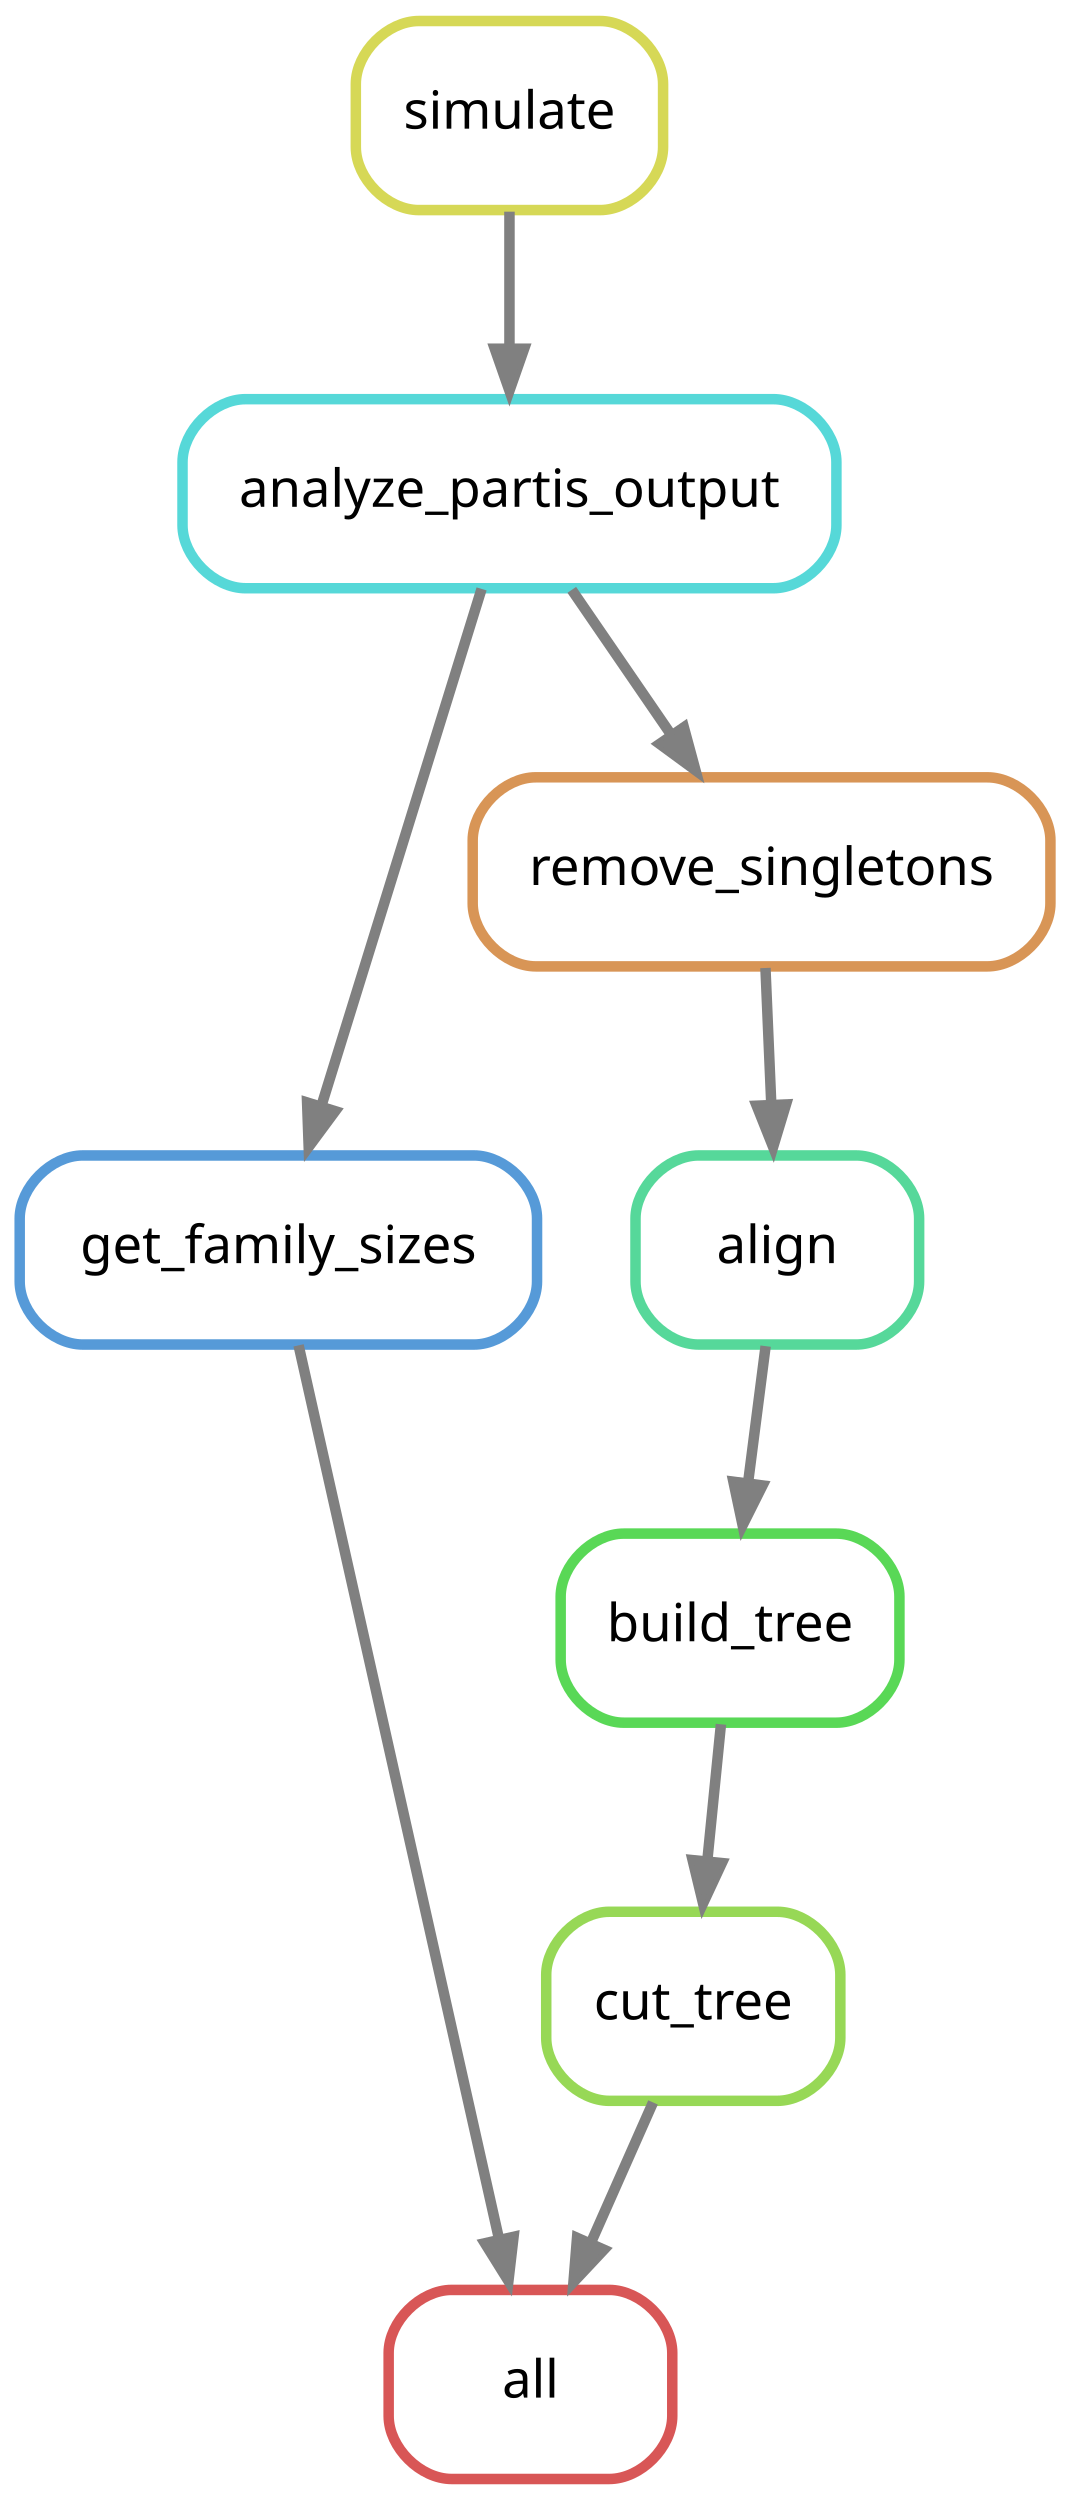
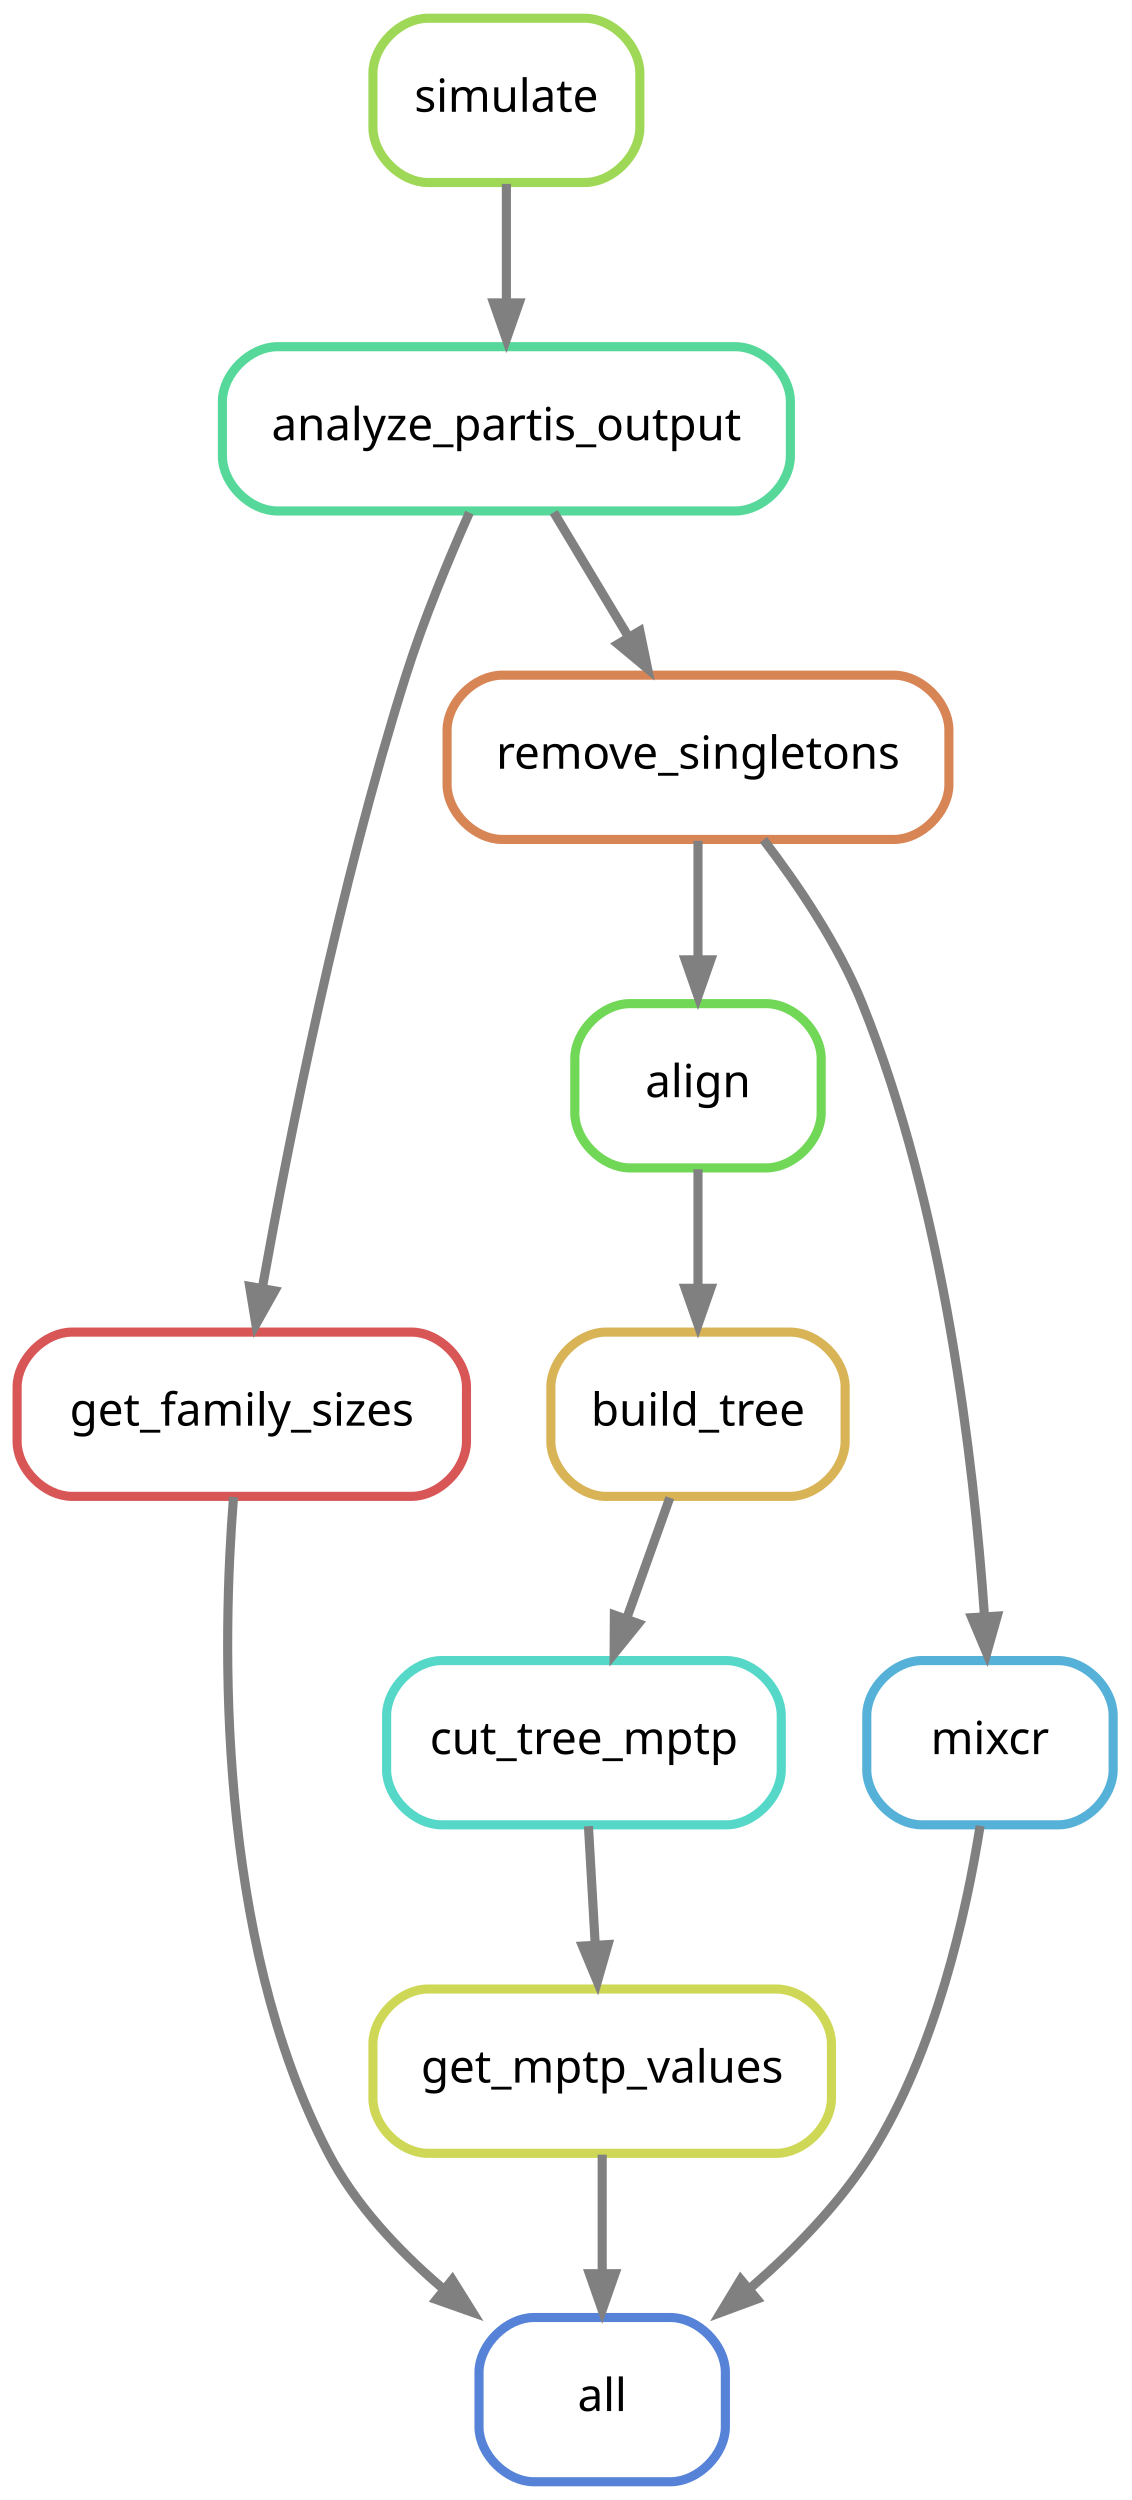
- <svg xmlns="http://www.w3.org/2000/svg" width="204pt" height="476pt" viewBox="0.00 0.00 204.00 476.00">
-   <g id="graph0" class="graph" transform="scale(1 1) rotate(0) translate(4 472)">
-     <polygon fill="white" stroke="white" points="-4,5 -4,-472 201,-472 201,5 -4,5" />
+ <svg xmlns="http://www.w3.org/2000/svg" width="248pt" height="548pt" viewBox="0.00 0.00 248.00 548.00">
+   <g id="graph0" class="graph" transform="scale(1 1) rotate(0) translate(4 544)">
+     <polygon fill="white" stroke="white" points="-4,5 -4,-544 245,-544 245,5 -4,5" />
    <g id="node1" class="node">
-       <path fill="none" stroke="#d85656" stroke-width="2" d="M112,-36C112,-36 82,-36 82,-36 76,-36 70,-30 70,-24 70,-24 70,-12 70,-12 70,-6 76,-0 82,-0 82,-0 112,-0 112,-0 118,-0 124,-6 124,-12 124,-12 124,-24 124,-24 124,-30 118,-36 112,-36" />
-       <text text-anchor="middle" x="97" y="-15.5" font-family="sans" font-size="10.00">all</text>
+       <path fill="none" stroke="#5682d8" stroke-width="2" d="M143,-36C143,-36 113,-36 113,-36 107,-36 101,-30 101,-24 101,-24 101,-12 101,-12 101,-6 107,-0 113,-0 113,-0 143,-0 143,-0 149,-0 155,-6 155,-12 155,-12 155,-24 155,-24 155,-30 149,-36 143,-36" />
+       <text text-anchor="middle" x="128" y="-15.5" font-family="sans" font-size="10.00">all</text>
    </g>
    <g id="node2" class="node">
-       <path fill="none" stroke="#569ad8" stroke-width="2" d="M86.25,-252C86.25,-252 11.75,-252 11.75,-252 5.75,-252 -0.25,-246 -0.25,-240 -0.25,-240 -0.25,-228 -0.25,-228 -0.25,-222 5.75,-216 11.75,-216 11.75,-216 86.25,-216 86.25,-216 92.25,-216 98.25,-222 98.25,-228 98.25,-228 98.25,-240 98.25,-240 98.25,-246 92.25,-252 86.25,-252" />
+       <path fill="none" stroke="#d85656" stroke-width="2" d="M86.25,-252C86.25,-252 11.75,-252 11.75,-252 5.75,-252 -0.25,-246 -0.25,-240 -0.25,-240 -0.25,-228 -0.25,-228 -0.25,-222 5.75,-216 11.75,-216 11.75,-216 86.25,-216 86.25,-216 92.25,-216 98.25,-222 98.25,-228 98.25,-228 98.25,-240 98.25,-240 98.25,-246 92.25,-252 86.25,-252" />
      <text text-anchor="middle" x="49" y="-231.5" font-family="sans" font-size="10.00">get_family_sizes</text>
    </g>
    <g id="edge2" class="edge">
-       <path fill="none" stroke="grey" stroke-width="2" d="M52.847,-215.849C61.167,-178.753 80.893,-90.81 90.921,-46.103" />
-       <polygon fill="grey" stroke="grey" points="94.361,-46.756 93.135,-36.233 87.531,-45.224 94.361,-46.756" />
+       <path fill="none" stroke="grey" stroke-width="2" d="M47.191,-215.861C44.743,-185.113 43.194,-119.374 68,-72 73.893,-60.745 83.227,-50.771 92.794,-42.597" />
+       <polygon fill="grey" stroke="grey" points="95.202,-45.153 100.814,-36.166 90.823,-39.691 95.202,-45.153" />
    </g>
    <g id="node3" class="node">
-       <path fill="none" stroke="#56d8d8" stroke-width="2" d="M143.25,-396C143.25,-396 42.75,-396 42.75,-396 36.75,-396 30.75,-390 30.75,-384 30.75,-384 30.75,-372 30.75,-372 30.75,-366 36.75,-360 42.75,-360 42.75,-360 143.25,-360 143.25,-360 149.25,-360 155.25,-366 155.25,-372 155.25,-372 155.25,-384 155.25,-384 155.25,-390 149.25,-396 143.25,-396" />
-       <text text-anchor="middle" x="93" y="-375.5" font-family="sans" font-size="10.00">analyze_partis_output</text>
+       <path fill="none" stroke="#56d89a" stroke-width="2" d="M157.25,-468C157.25,-468 56.75,-468 56.75,-468 50.75,-468 44.75,-462 44.75,-456 44.75,-456 44.75,-444 44.75,-444 44.75,-438 50.75,-432 56.75,-432 56.75,-432 157.25,-432 157.25,-432 163.25,-432 169.25,-438 169.25,-444 169.25,-444 169.25,-456 169.25,-456 169.25,-462 163.25,-468 157.25,-468" />
+       <text text-anchor="middle" x="107" y="-447.5" font-family="sans" font-size="10.00">analyze_partis_output</text>
+     </g>
+     <g id="edge4" class="edge">
+       <path fill="none" stroke="grey" stroke-width="2" d="M98.888,-431.618C94.35,-421.407 88.85,-408.157 85,-396 70.393,-349.88 59.39,-294.532 53.593,-262.21" />
+       <polygon fill="grey" stroke="grey" points="57.008,-261.421 51.829,-252.178 50.114,-262.633 57.008,-261.421" />
+     </g>
+     <g id="node9" class="node">
+       <path fill="none" stroke="#d88556" stroke-width="2" d="M192,-396C192,-396 106,-396 106,-396 100,-396 94,-390 94,-384 94,-384 94,-372 94,-372 94,-366 100,-360 106,-360 106,-360 192,-360 192,-360 198,-360 204,-366 204,-372 204,-372 204,-384 204,-384 204,-390 198,-396 192,-396" />
+       <text text-anchor="middle" x="149" y="-375.5" font-family="sans" font-size="10.00">remove_singletons</text>
+     </g>
+     <g id="edge10" class="edge">
+       <path fill="none" stroke="grey" stroke-width="2" d="M117.382,-431.697C122.265,-423.559 128.187,-413.689 133.579,-404.701" />
+       <polygon fill="grey" stroke="grey" points="136.594,-406.48 138.737,-396.104 130.591,-402.879 136.594,-406.48" />
+     </g>
+     <g id="node4" class="node">
+       <path fill="none" stroke="#9fd856" stroke-width="2" d="M124.25,-540C124.25,-540 89.75,-540 89.75,-540 83.75,-540 77.75,-534 77.75,-528 77.75,-528 77.75,-516 77.75,-516 77.75,-510 83.75,-504 89.75,-504 89.75,-504 124.25,-504 124.25,-504 130.25,-504 136.25,-510 136.25,-516 136.25,-516 136.25,-528 136.25,-528 136.25,-534 130.25,-540 124.25,-540" />
+       <text text-anchor="middle" x="107" y="-519.5" font-family="sans" font-size="10.00">simulate</text>
+     </g>
+     <g id="edge5" class="edge">
+       <path fill="none" stroke="grey" stroke-width="2" d="M107,-503.697C107,-495.983 107,-486.712 107,-478.112" />
+       <polygon fill="grey" stroke="grey" points="110.5,-478.104 107,-468.104 103.5,-478.104 110.5,-478.104" />
+     </g>
+     <g id="node5" class="node">
+       <path fill="none" stroke="#ced856" stroke-width="2" d="M166.25,-108C166.25,-108 89.75,-108 89.75,-108 83.75,-108 77.75,-102 77.75,-96 77.75,-96 77.75,-84 77.75,-84 77.75,-78 83.75,-72 89.75,-72 89.75,-72 166.25,-72 166.25,-72 172.25,-72 178.25,-78 178.25,-84 178.25,-84 178.25,-96 178.25,-96 178.25,-102 172.25,-108 166.25,-108" />
+       <text text-anchor="middle" x="128" y="-87.5" font-family="sans" font-size="10.00">get_mptp_values</text>
+     </g>
+     <g id="edge1" class="edge">
+       <path fill="none" stroke="grey" stroke-width="2" d="M128,-71.697C128,-63.983 128,-54.712 128,-46.112" />
+       <polygon fill="grey" stroke="grey" points="131.5,-46.104 128,-36.104 124.5,-46.104 131.5,-46.104" />
+     </g>
+     <g id="node6" class="node">
+       <path fill="none" stroke="#56d8c9" stroke-width="2" d="M155.25,-180C155.25,-180 92.75,-180 92.75,-180 86.75,-180 80.75,-174 80.75,-168 80.75,-168 80.75,-156 80.75,-156 80.75,-150 86.75,-144 92.75,-144 92.75,-144 155.25,-144 155.25,-144 161.25,-144 167.25,-150 167.25,-156 167.25,-156 167.25,-168 167.25,-168 167.25,-174 161.25,-180 155.25,-180" />
+       <text text-anchor="middle" x="124" y="-159.5" font-family="sans" font-size="10.00">cut_tree_mptp</text>
+     </g>
+     <g id="edge6" class="edge">
+       <path fill="none" stroke="grey" stroke-width="2" d="M124.989,-143.697C125.43,-135.983 125.959,-126.712 126.451,-118.112" />
+       <polygon fill="grey" stroke="grey" points="129.946,-118.288 127.023,-108.104 122.958,-117.888 129.946,-118.288" />
+     </g>
+     <g id="node7" class="node">
+       <path fill="none" stroke="#d8b456" stroke-width="2" d="M169.25,-252C169.25,-252 128.75,-252 128.75,-252 122.75,-252 116.75,-246 116.75,-240 116.75,-240 116.75,-228 116.75,-228 116.75,-222 122.75,-216 128.75,-216 128.75,-216 169.25,-216 169.25,-216 175.25,-216 181.25,-222 181.25,-228 181.25,-228 181.25,-240 181.25,-240 181.25,-246 175.25,-252 169.25,-252" />
+       <text text-anchor="middle" x="149" y="-231.5" font-family="sans" font-size="10.00">build_tree</text>
+     </g>
+     <g id="edge7" class="edge">
+       <path fill="none" stroke="grey" stroke-width="2" d="M142.82,-215.697C140.005,-207.813 136.609,-198.304 133.481,-189.546" />
+       <polygon fill="grey" stroke="grey" points="136.768,-188.345 130.109,-180.104 130.176,-190.699 136.768,-188.345" />
+     </g>
+     <g id="node8" class="node">
+       <path fill="none" stroke="#70d856" stroke-width="2" d="M164,-324C164,-324 134,-324 134,-324 128,-324 122,-318 122,-312 122,-312 122,-300 122,-300 122,-294 128,-288 134,-288 134,-288 164,-288 164,-288 170,-288 176,-294 176,-300 176,-300 176,-312 176,-312 176,-318 170,-324 164,-324" />
+       <text text-anchor="middle" x="149" y="-303.5" font-family="sans" font-size="10.00">align</text>
+     </g>
+     <g id="edge8" class="edge">
+       <path fill="none" stroke="grey" stroke-width="2" d="M149,-287.697C149,-279.983 149,-270.712 149,-262.112" />
+       <polygon fill="grey" stroke="grey" points="152.5,-262.104 149,-252.104 145.5,-262.104 152.5,-262.104" />
+     </g>
+     <g id="edge9" class="edge">
+       <path fill="none" stroke="grey" stroke-width="2" d="M149,-359.697C149,-351.983 149,-342.712 149,-334.112" />
+       <polygon fill="grey" stroke="grey" points="152.5,-334.104 149,-324.104 145.5,-334.104 152.5,-334.104" />
+     </g>
+     <g id="node10" class="node">
+       <path fill="none" stroke="#56b1d8" stroke-width="2" d="M228,-180C228,-180 198,-180 198,-180 192,-180 186,-174 186,-168 186,-168 186,-156 186,-156 186,-150 192,-144 198,-144 198,-144 228,-144 228,-144 234,-144 240,-150 240,-156 240,-156 240,-168 240,-168 240,-174 234,-180 228,-180" />
+       <text text-anchor="middle" x="213" y="-159.5" font-family="sans" font-size="10.00">mixcr</text>
+     </g>
+     <g id="edge11" class="edge">
+       <path fill="none" stroke="grey" stroke-width="2" d="M163.356,-359.93C170.941,-350.035 179.744,-336.992 185,-324 203.067,-279.341 209.485,-223.092 211.759,-190.277" />
+       <polygon fill="grey" stroke="grey" points="215.265,-190.292 212.382,-180.097 208.278,-189.864 215.265,-190.292" />
    </g>
    <g id="edge3" class="edge">
-       <path fill="none" stroke="grey" stroke-width="2" d="M87.693,-359.871C80.161,-335.564 66.296,-290.819 57.37,-262.013" />
-       <polygon fill="grey" stroke="grey" points="60.629,-260.705 54.326,-252.189 53.943,-262.777 60.629,-260.705" />
-     </g>
-     <g id="node8" class="node">
-       <path fill="none" stroke="#d89556" stroke-width="2" d="M184,-324C184,-324 98,-324 98,-324 92,-324 86,-318 86,-312 86,-312 86,-300 86,-300 86,-294 92,-288 98,-288 98,-288 184,-288 184,-288 190,-288 196,-294 196,-300 196,-300 196,-312 196,-312 196,-318 190,-324 184,-324" />
-       <text text-anchor="middle" x="141" y="-303.5" font-family="sans" font-size="10.00">remove_singletons</text>
-     </g>
-     <g id="edge8" class="edge">
-       <path fill="none" stroke="grey" stroke-width="2" d="M104.865,-359.697C110.503,-351.474 117.354,-341.483 123.569,-332.421" />
-       <polygon fill="grey" stroke="grey" points="126.503,-334.331 129.271,-324.104 120.729,-330.372 126.503,-334.331" />
-     </g>
-     <g id="node4" class="node">
-       <path fill="none" stroke="#d6d856" stroke-width="2" d="M110.25,-468C110.25,-468 75.75,-468 75.75,-468 69.75,-468 63.75,-462 63.75,-456 63.75,-456 63.75,-444 63.75,-444 63.75,-438 69.75,-432 75.75,-432 75.75,-432 110.25,-432 110.25,-432 116.25,-432 122.25,-438 122.25,-444 122.25,-444 122.25,-456 122.25,-456 122.25,-462 116.25,-468 110.25,-468" />
-       <text text-anchor="middle" x="93" y="-447.5" font-family="sans" font-size="10.00">simulate</text>
-     </g>
-     <g id="edge4" class="edge">
-       <path fill="none" stroke="grey" stroke-width="2" d="M93,-431.697C93,-423.983 93,-414.712 93,-406.112" />
-       <polygon fill="grey" stroke="grey" points="96.5,-406.104 93,-396.104 89.5,-406.104 96.5,-406.104" />
-     </g>
-     <g id="node5" class="node">
-       <path fill="none" stroke="#97d856" stroke-width="2" d="M144,-108C144,-108 112,-108 112,-108 106,-108 100,-102 100,-96 100,-96 100,-84 100,-84 100,-78 106,-72 112,-72 112,-72 144,-72 144,-72 150,-72 156,-78 156,-84 156,-84 156,-96 156,-96 156,-102 150,-108 144,-108" />
-       <text text-anchor="middle" x="128" y="-87.5" font-family="sans" font-size="10.00">cut_tree</text>
-     </g>
-     <g id="edge1" class="edge">
-       <path fill="none" stroke="grey" stroke-width="2" d="M120.337,-71.697C116.808,-63.728 112.544,-54.099 108.631,-45.264" />
-       <polygon fill="grey" stroke="grey" points="111.824,-43.831 104.575,-36.104 105.424,-46.665 111.824,-43.831" />
-     </g>
-     <g id="node6" class="node">
-       <path fill="none" stroke="#59d856" stroke-width="2" d="M155.25,-180C155.25,-180 114.75,-180 114.75,-180 108.75,-180 102.75,-174 102.75,-168 102.75,-168 102.75,-156 102.75,-156 102.75,-150 108.75,-144 114.75,-144 114.75,-144 155.25,-144 155.25,-144 161.25,-144 167.25,-150 167.25,-156 167.25,-156 167.25,-168 167.25,-168 167.25,-174 161.25,-180 155.25,-180" />
-       <text text-anchor="middle" x="135" y="-159.5" font-family="sans" font-size="10.00">build_tree</text>
-     </g>
-     <g id="edge5" class="edge">
-       <path fill="none" stroke="grey" stroke-width="2" d="M133.27,-143.697C132.498,-135.983 131.571,-126.712 130.711,-118.112" />
-       <polygon fill="grey" stroke="grey" points="134.188,-117.706 129.71,-108.104 127.223,-118.403 134.188,-117.706" />
-     </g>
-     <g id="node7" class="node">
-       <path fill="none" stroke="#56d89a" stroke-width="2" d="M159,-252C159,-252 129,-252 129,-252 123,-252 117,-246 117,-240 117,-240 117,-228 117,-228 117,-222 123,-216 129,-216 129,-216 159,-216 159,-216 165,-216 171,-222 171,-228 171,-228 171,-240 171,-240 171,-246 165,-252 159,-252" />
-       <text text-anchor="middle" x="144" y="-231.5" font-family="sans" font-size="10.00">align</text>
-     </g>
-     <g id="edge6" class="edge">
-       <path fill="none" stroke="grey" stroke-width="2" d="M141.775,-215.697C140.783,-207.983 139.592,-198.712 138.486,-190.112" />
-       <polygon fill="grey" stroke="grey" points="141.946,-189.576 137.199,-180.104 135.003,-190.469 141.946,-189.576" />
-     </g>
-     <g id="edge7" class="edge">
-       <path fill="none" stroke="grey" stroke-width="2" d="M141.742,-287.697C142.072,-279.983 142.469,-270.712 142.838,-262.112" />
-       <polygon fill="grey" stroke="grey" points="146.335,-262.245 143.267,-252.104 139.342,-261.945 146.335,-262.245" />
+       <path fill="none" stroke="grey" stroke-width="2" d="M210.841,-143.78C207.856,-124.955 201.144,-94.481 187,-72 180.126,-61.074 170.374,-51.043 160.774,-42.716" />
+       <polygon fill="grey" stroke="grey" points="162.751,-39.81 152.812,-36.14 158.294,-45.207 162.751,-39.81" />
    </g>
  </g>
</svg>
